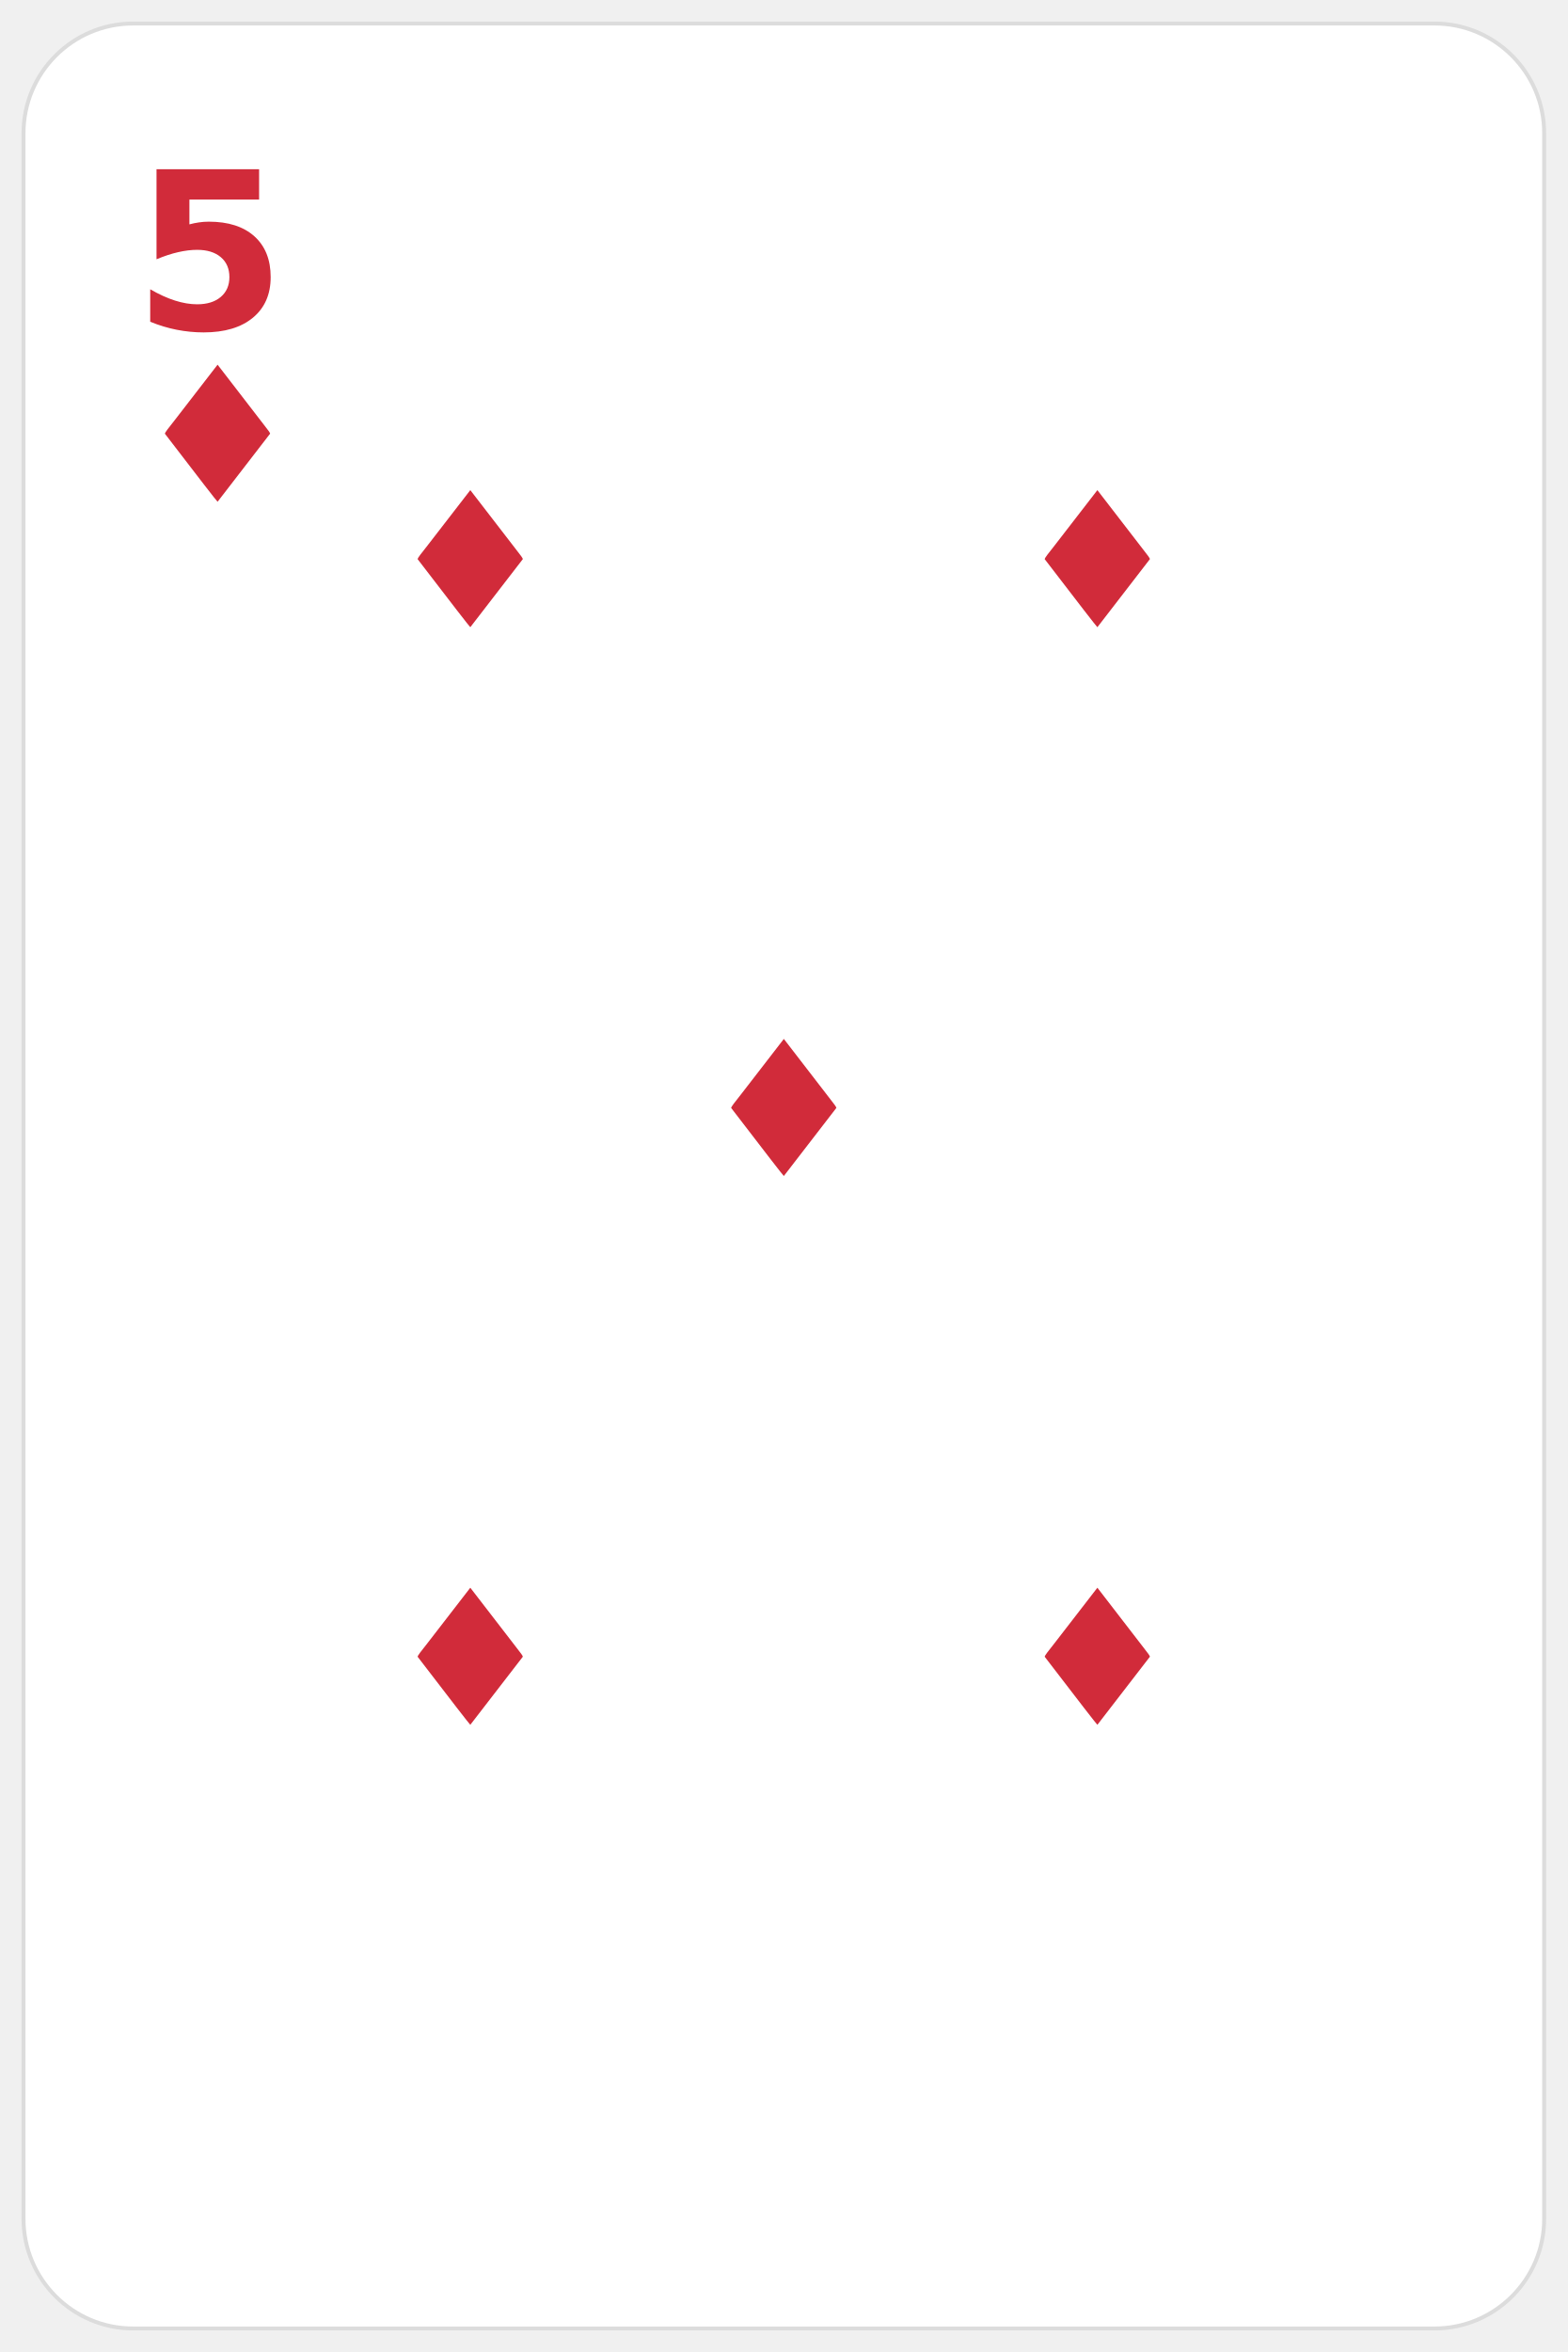
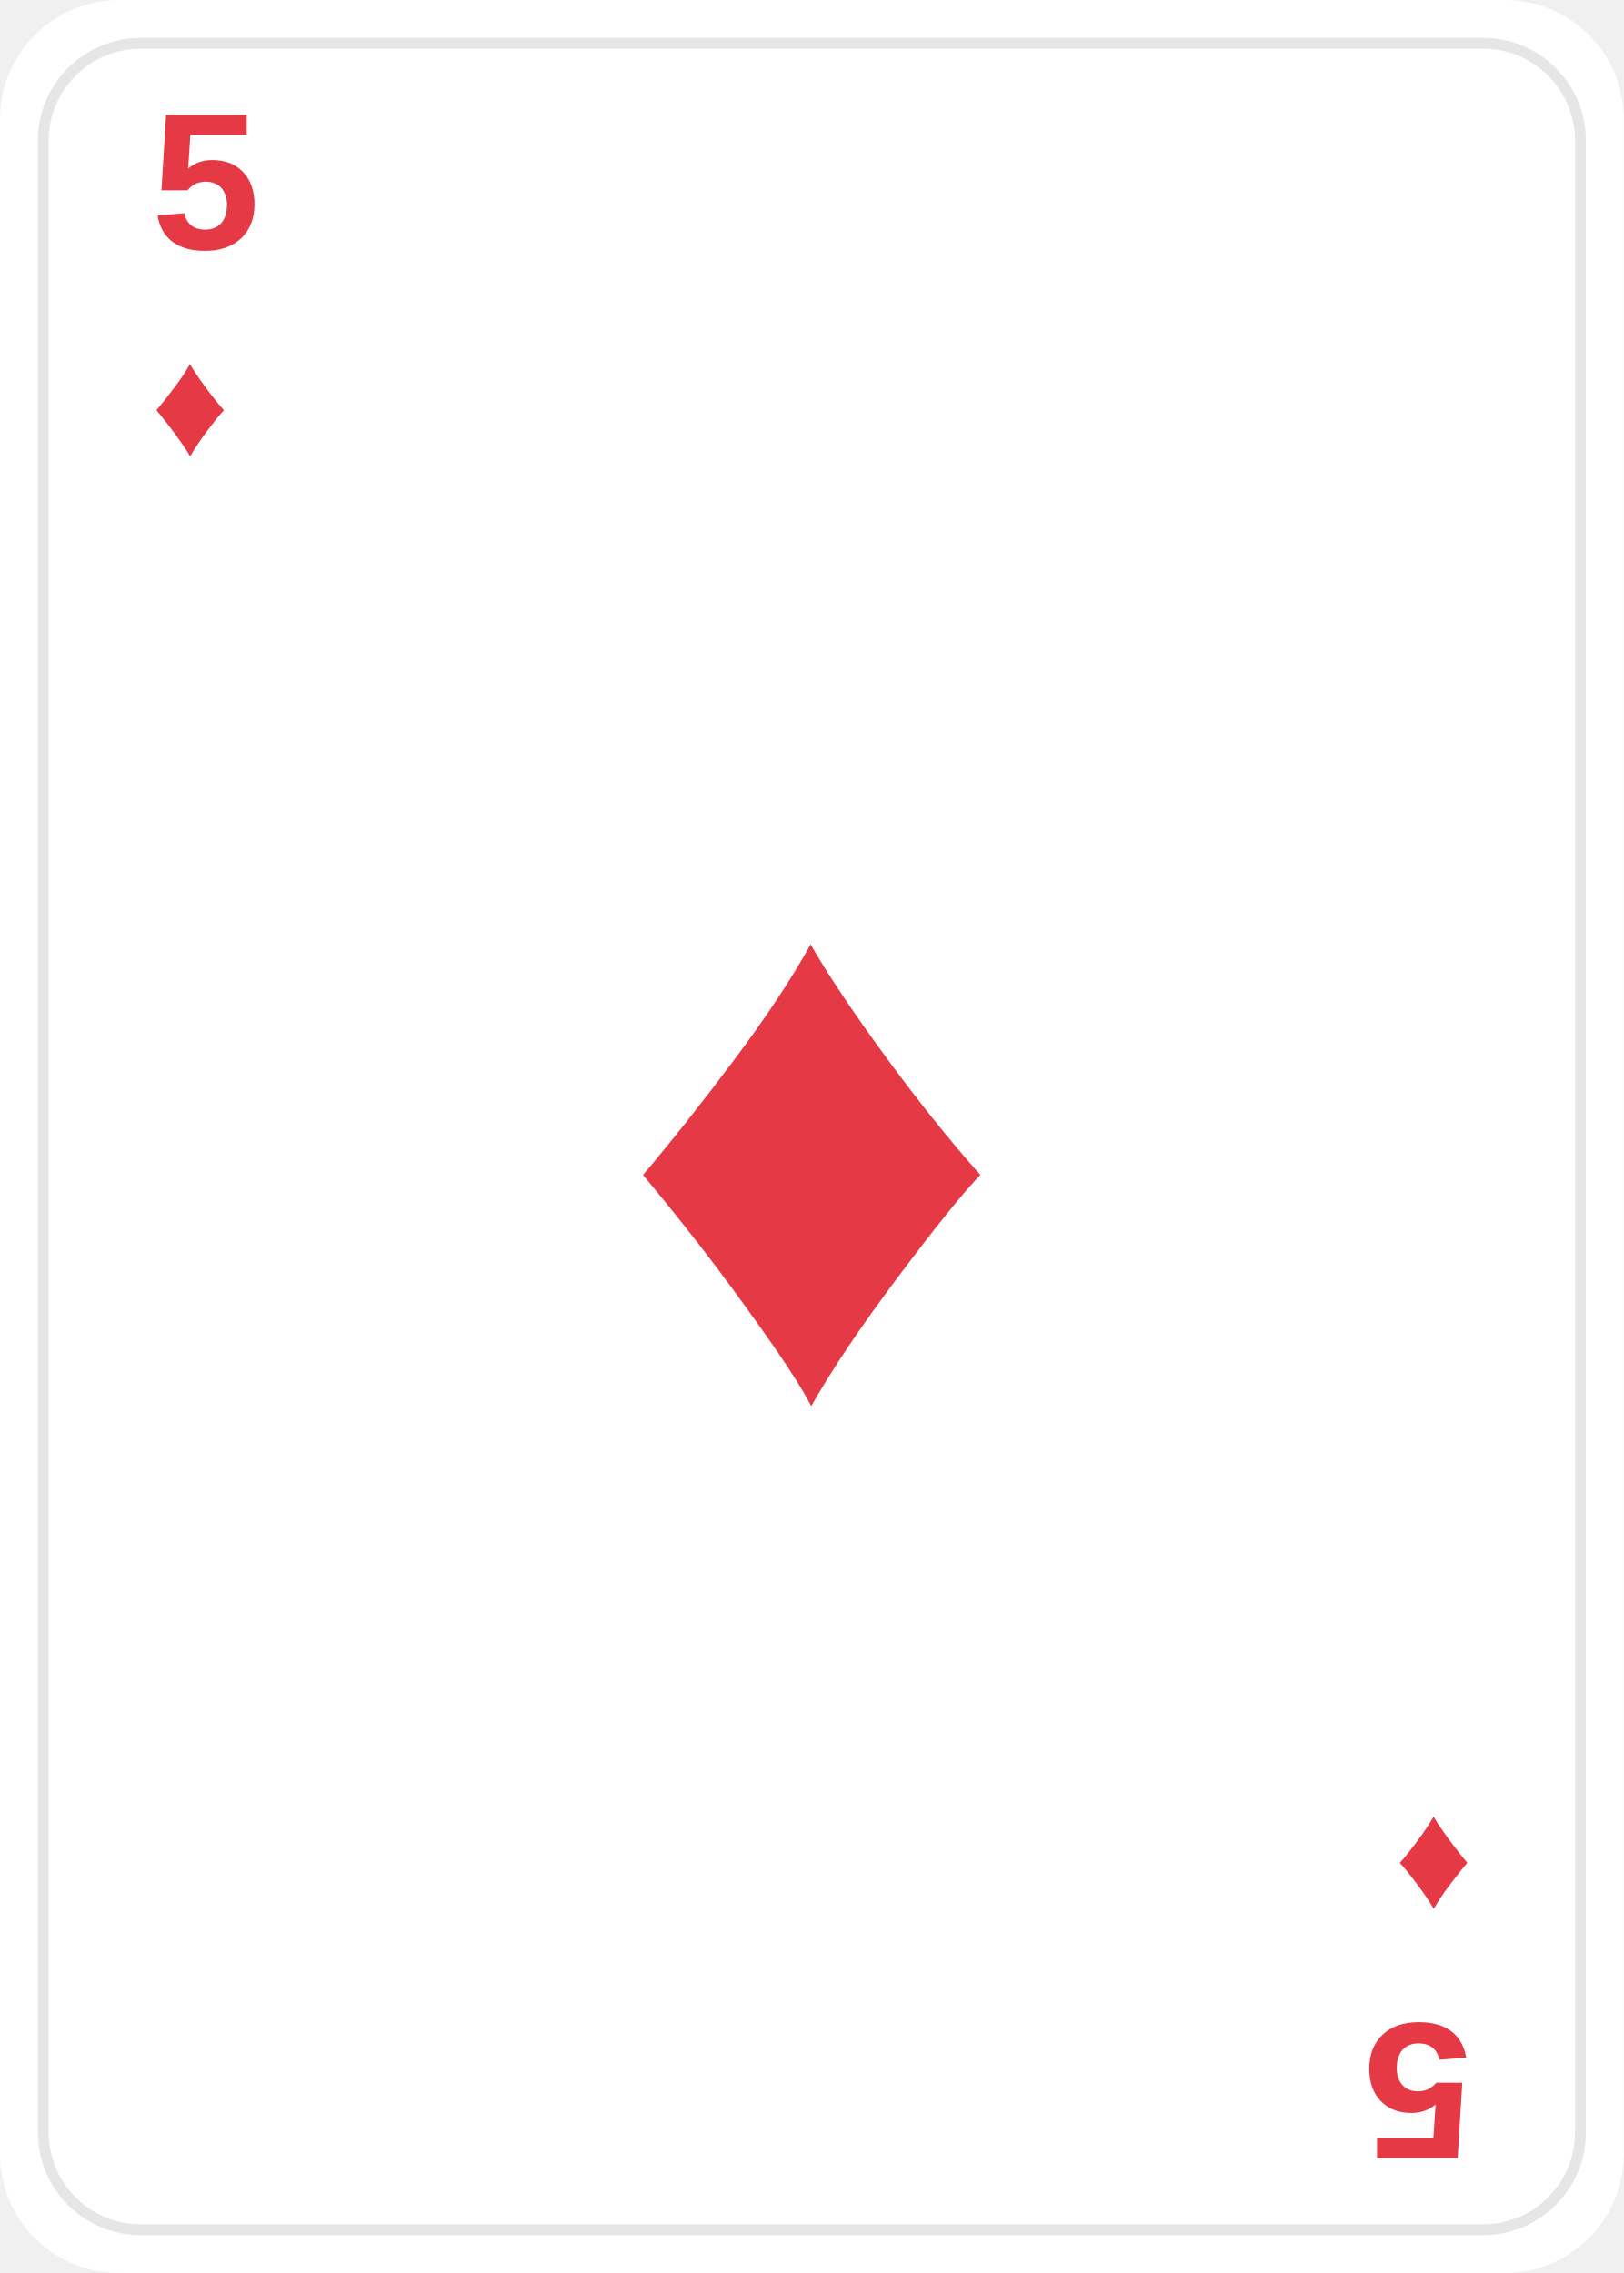
- <svg xmlns="http://www.w3.org/2000/svg" width="400" height="600" viewBox="0 0 400 600">
-   <rect x="6" y="6" width="388" height="588" rx="28" ry="28" fill="#ffffff" stroke="#dcdcdc" />
-   <text x="34" y="84" font-family="DejaVu Sans" font-weight="800" fill="#d12b3a" font-size="56">5</text>
-   <text x="34" y="128" font-family="DejaVu Sans" font-weight="700" fill="#d12b3a" font-size="48">♦</text>
-   <text x="120" y="160" font-family="DejaVu Sans" font-weight="800" fill="#d12b3a" font-size="48" text-anchor="middle">♦</text>
-   <text x="280" y="160" font-family="DejaVu Sans" font-weight="800" fill="#d12b3a" font-size="48" text-anchor="middle">♦</text>
-   <text x="200" y="300" font-family="DejaVu Sans" font-weight="800" fill="#d12b3a" font-size="48" text-anchor="middle">♦</text>
-   <text x="120" y="440" font-family="DejaVu Sans" font-weight="800" fill="#d12b3a" font-size="48" text-anchor="middle">♦</text>
-   <text x="280" y="440" font-family="DejaVu Sans" font-weight="800" fill="#d12b3a" font-size="48" text-anchor="middle">♦</text>
+ <svg xmlns="http://www.w3.org/2000/svg" width="300" height="420" viewBox="0 0 300 420" xml:lang="en">
+   <rect width="300" height="420" rx="22" fill="#ffffff" />
+   <rect x="8" y="8" width="284" height="404" rx="18" fill="none" stroke="#e6e6e6" stroke-width="2" />
+   <text x="28" y="46" font-family="Arial, Helvetica, sans-serif" font-size="36" font-weight="700" fill="#E63946">
+     5
+   </text>
+   <text x="28" y="84" font-family="Arial, Helvetica, sans-serif" font-size="28" fill="#E63946">
+     ♦
+   </text>
+   <text x="50%" y="52%" font-family="Arial, Helvetica, sans-serif" font-size="140" font-weight="700" fill="#E63946" text-anchor="middle" dominant-baseline="middle">♦</text>
+   <g transform="translate(300,420) rotate(180)">
+     <text x="28" y="46" font-family="Arial, Helvetica, sans-serif" font-size="36" font-weight="700" fill="#E63946">
+       5
+     </text>
+     <text x="28" y="84" font-family="Arial, Helvetica, sans-serif" font-size="28" fill="#E63946">
+       ♦
+     </text>
+   </g>
</svg>
